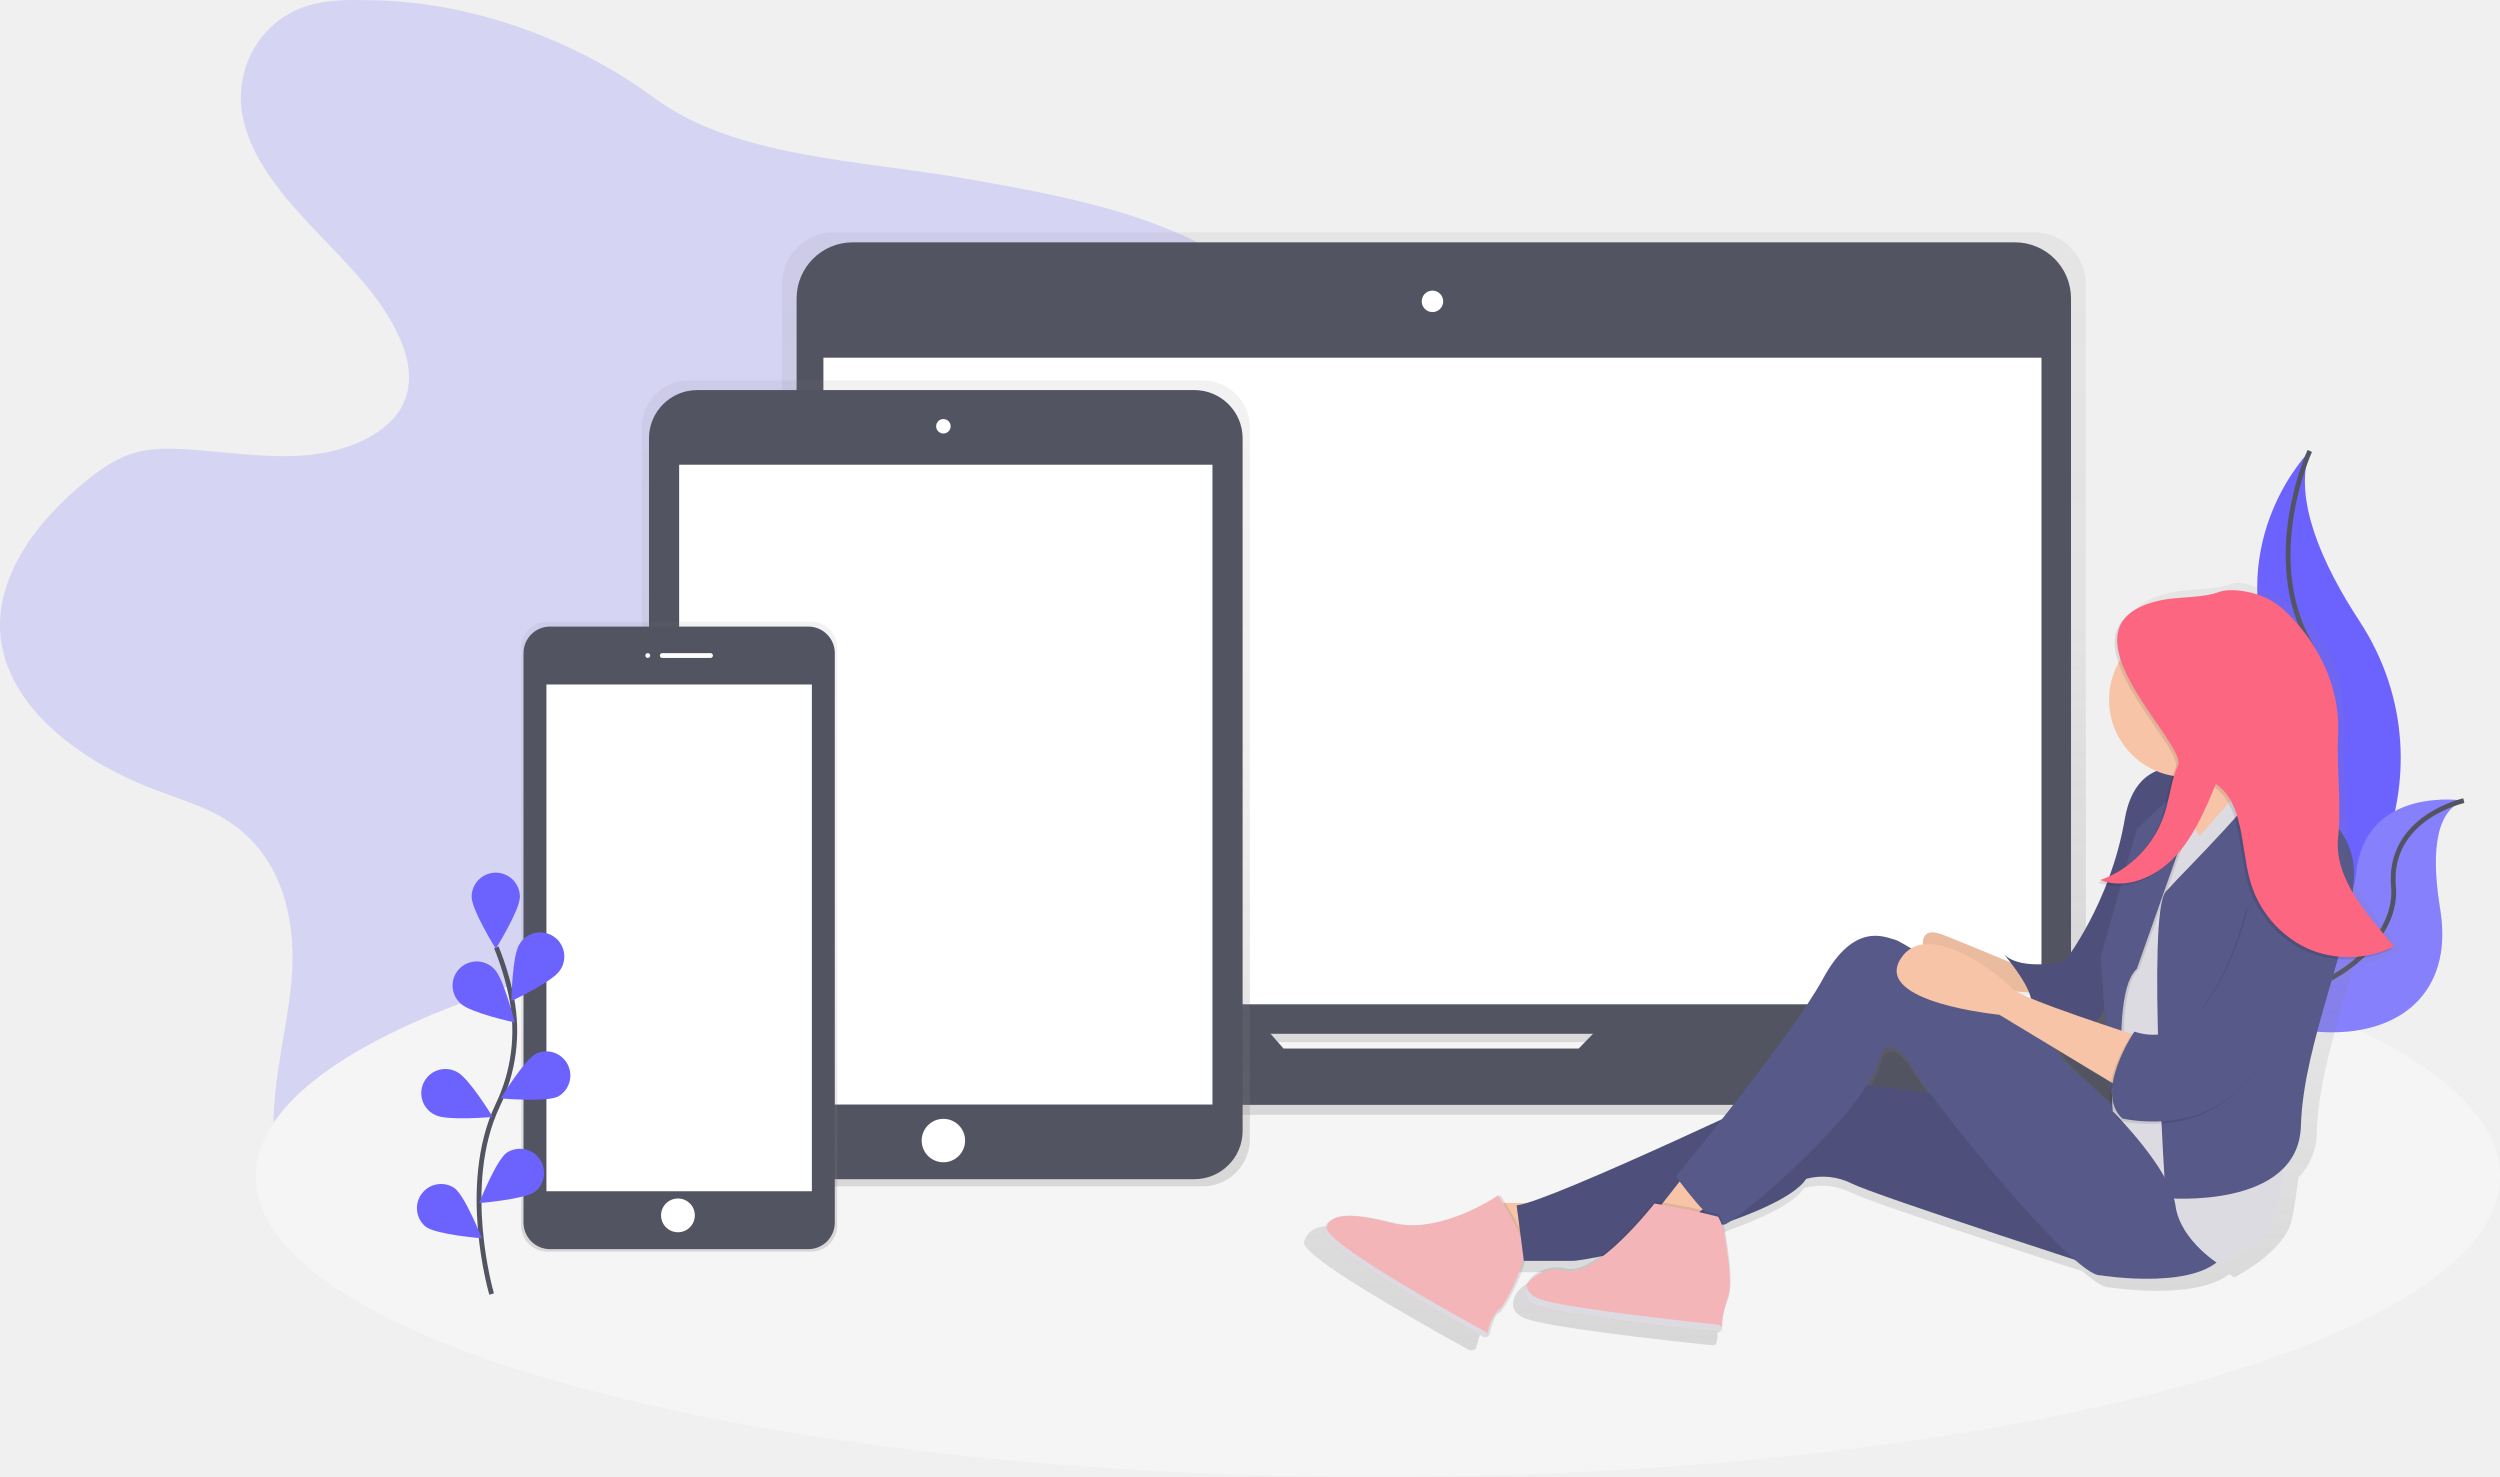
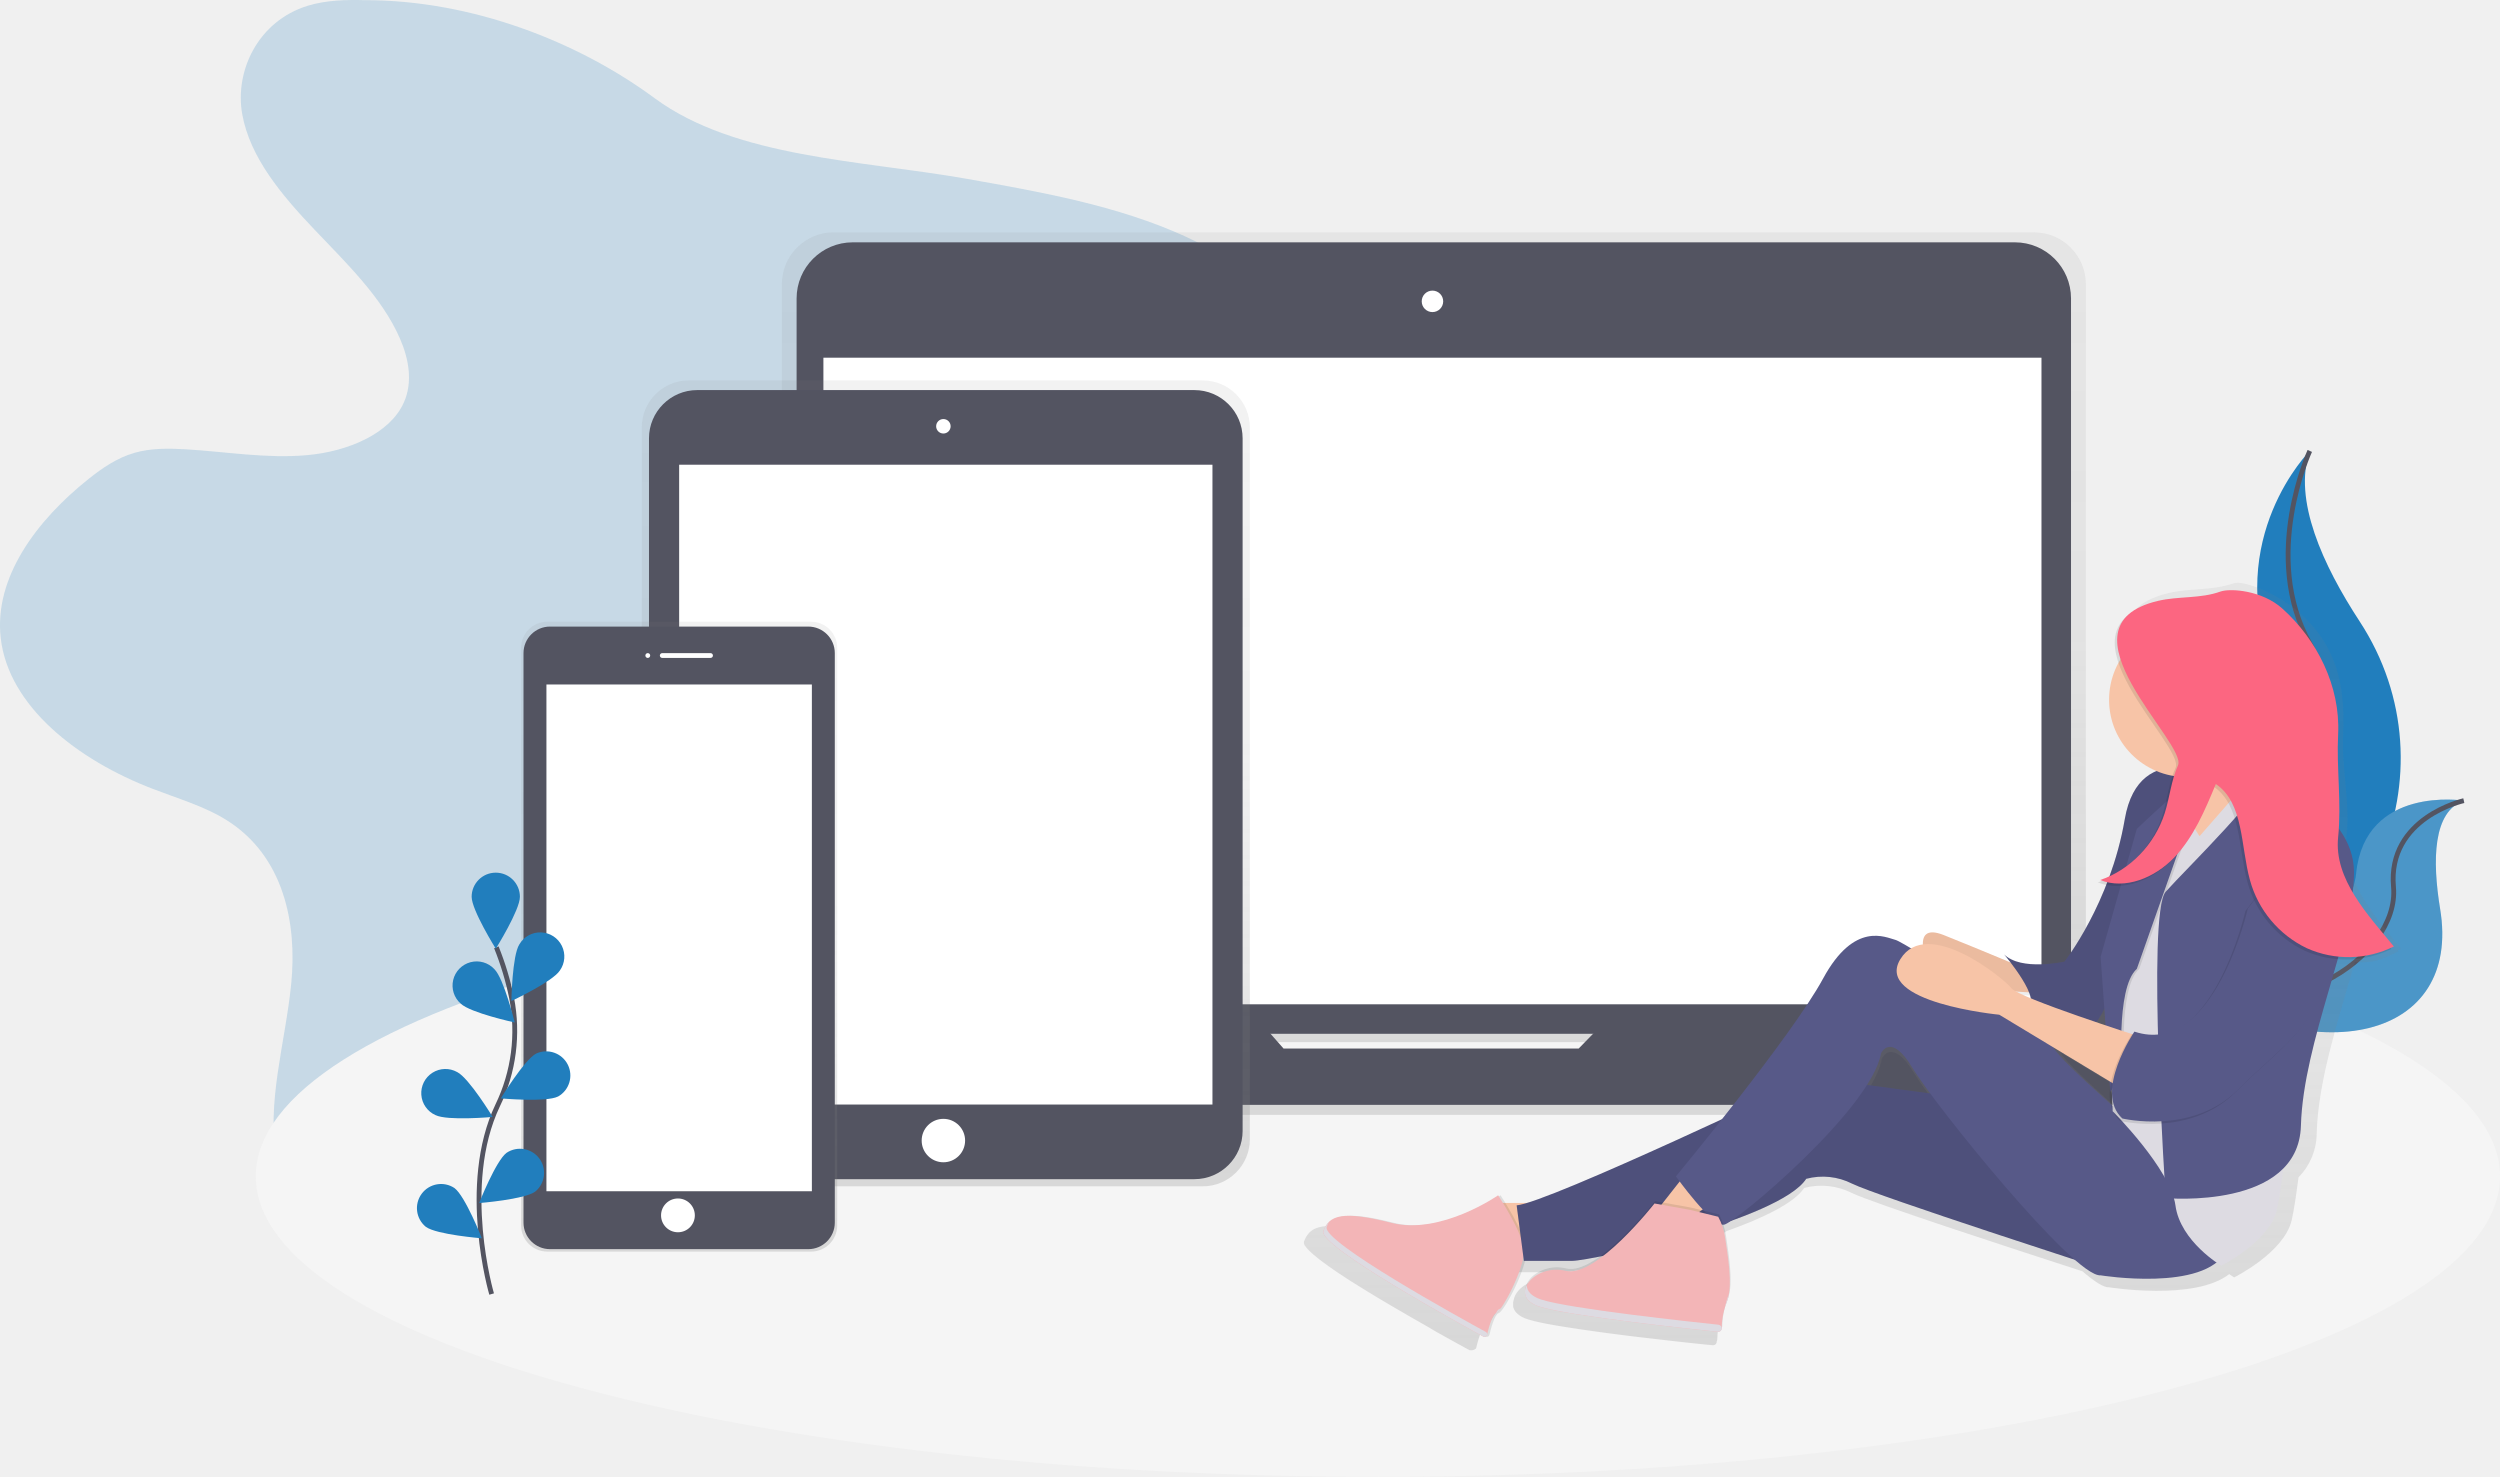
<svg xmlns="http://www.w3.org/2000/svg" xmlns:xlink="http://www.w3.org/1999/xlink" id="0315a8ac-3017-4957-93c4-92e478eebb20" data-name="Layer 1" width="1036" height="612" viewBox="0 0 1036 612">
  <defs>
    <linearGradient id="deacd444-d5db-4c24-9492-02e57292be3c" x1="675.05" y1="606.02" x2="675.05" y2="240.27" gradientUnits="userSpaceOnUse">
      <stop offset="0" stop-color="gray" stop-opacity="0.25" />
      <stop offset="0.54" stop-color="gray" stop-opacity="0.12" />
      <stop offset="1" stop-color="gray" stop-opacity="0.1" />
    </linearGradient>
    <linearGradient id="a1de9c2c-a914-4f57-a703-6b671b828453" x1="473.94" y1="635.65" x2="473.94" y2="301.65" xlink:href="#deacd444-d5db-4c24-9492-02e57292be3c" />
    <linearGradient id="33ead0d0-8f65-4117-bca2-44ecb419ecb0" x1="363.44" y1="662.65" x2="363.44" y2="401.65" xlink:href="#deacd444-d5db-4c24-9492-02e57292be3c" />
    <linearGradient id="9a5964b5-9011-4675-8f60-8033350848c0" x1="849.68" y1="703.66" x2="849.68" y2="385.5" xlink:href="#deacd444-d5db-4c24-9492-02e57292be3c" />
  </defs>
-   <path d="M233.4,144.07c-8.06-.23-16.32,0-23.88,2.32-20.57,6.32-30.32,27-27.15,44.87s16.21,33.44,29.74,47.67,28.19,28.3,35.61,45.31c3.7,8.49,5.43,18,1.67,26.48-5.8,13.07-23.29,20.37-40.08,21.89s-33.65-1.44-50.5-2.43c-7.07-.41-14.34-.46-21,1.45-7.31,2.08-13.4,6.33-19,10.76-21.85,17.38-39.34,41.09-36.51,66,3.2,28.23,31.74,50.54,63,62.51,10.35,4,21.3,7.18,30.41,12.84,24,14.93,29.39,42.93,27,67.64s-10.53,49.45-6,73.94c5.33,28.49,28.92,54.23,60.74,66.25,28.35,10.71,63.83,10,89-5.11,12.27-7.38,21.55-17.63,29.62-28.23a227.74,227.74,0,0,0,29.45-51c3.51-8.49,6.81-17.62,15-23.52,5-3.63,11.48-5.66,17.89-7.24,19.32-4.76,39.67-6.06,59.17-10.3S536.7,554,547.3,539.9c15-20,8-45.62,8.07-69.14.12-53.66,39.11-101.69,53.5-154,4.7-17.09,6.45-36-4.05-51.25-7.13-10.35-19.16-17.82-31.8-23.59-27.81-12.69-59.42-18.34-90.51-23.84-43.21-7.64-95.68-8.63-129.17-33.35C321.2,161,277.23,144.07,233.4,144.07Z" transform="translate(-82 -144)" fill="#6c63ff" opacity="0.2" />
+   <path d="M233.4,144.07c-8.06-.23-16.32,0-23.88,2.32-20.57,6.32-30.32,27-27.15,44.87s16.21,33.44,29.74,47.67,28.19,28.3,35.61,45.31c3.7,8.49,5.43,18,1.67,26.48-5.8,13.07-23.29,20.37-40.08,21.89s-33.65-1.44-50.5-2.43c-7.07-.41-14.34-.46-21,1.45-7.31,2.08-13.4,6.33-19,10.76-21.85,17.38-39.34,41.09-36.51,66,3.2,28.23,31.74,50.54,63,62.51,10.35,4,21.3,7.18,30.41,12.84,24,14.93,29.39,42.93,27,67.64s-10.53,49.45-6,73.94c5.33,28.49,28.92,54.23,60.74,66.25,28.35,10.71,63.83,10,89-5.11,12.27-7.38,21.55-17.63,29.62-28.23a227.74,227.74,0,0,0,29.45-51c3.51-8.49,6.81-17.62,15-23.52,5-3.63,11.48-5.66,17.89-7.24,19.32-4.76,39.67-6.06,59.17-10.3S536.7,554,547.3,539.9c15-20,8-45.62,8.07-69.14.12-53.66,39.11-101.69,53.5-154,4.7-17.09,6.45-36-4.05-51.25-7.13-10.35-19.16-17.82-31.8-23.59-27.81-12.69-59.42-18.34-90.51-23.84-43.21-7.64-95.68-8.63-129.17-33.35C321.2,161,277.23,144.07,233.4,144.07Z" transform="translate(-82 -144)" fill="#217ebd" opacity="0.2" />
  <ellipse cx="571" cy="487.48" rx="465" ry="124.52" fill="#f5f5f5" />
-   <path d="M1039.18,330.86s-35.83,35.83-15.6,89S988.9,561.45,988.9,561.45s.59-.09,1.68-.28c73.59-13,110.16-97.16,69.24-159.69C1044.61,378.24,1032.12,351,1039.18,330.86Z" transform="translate(-82 -144)" fill="#6c63ff" />
+   <path d="M1039.18,330.86s-35.83,35.83-15.6,89S988.9,561.45,988.9,561.45s.59-.09,1.68-.28c73.59-13,110.16-97.16,69.24-159.69C1044.61,378.24,1032.12,351,1039.18,330.86Z" transform="translate(-82 -144)" fill="#217ebd" />
  <path d="M1039.18,330.86s-20.23,43.92,0,79.75S1042.65,547,988.9,561.45" transform="translate(-82 -144)" fill="none" stroke="#535461" stroke-miterlimit="10" stroke-width="2" />
-   <path d="M1103,475.79s-40.89-6.51-44.61,30.13-78.62,41.72-78.62,41.72l1.4.93c61.84,40.59,121,25.86,112-28C1089.9,500.49,1090.17,480.36,1103,475.79Z" transform="translate(-82 -144)" fill="#6c63ff" />
+   <path d="M1103,475.79s-40.89-6.51-44.61,30.13-78.62,41.72-78.62,41.72l1.4.93c61.84,40.59,121,25.86,112-28C1089.9,500.49,1090.17,480.36,1103,475.79Z" transform="translate(-82 -144)" fill="#217ebd" />
  <path d="M1103,475.79s-40.89-6.51-44.61,30.13-78.62,41.72-78.62,41.72l1.4.93c61.84,40.59,121,25.86,112-28C1089.9,500.49,1090.17,480.36,1103,475.79Z" transform="translate(-82 -144)" fill="#f5f5f5" opacity="0.2" />
  <path d="M1103,475.79s-31.74,7-29.13,35.82-47.13,63.45-94.1,36" transform="translate(-82 -144)" fill="none" stroke="#535461" stroke-miterlimit="10" stroke-width="2" />
  <path d="M1008.37,563.92H944.13a21.42,21.42,0,0,0,2.24-9.57V261.79a21.51,21.51,0,0,0-21.51-21.51H427.52A21.51,21.51,0,0,0,406,261.79V554.36a21.42,21.42,0,0,0,2.24,9.57H341.73a5.69,5.69,0,0,0-5.69,5.69v4.59A31.82,31.82,0,0,0,367.86,606H982.24a31.82,31.82,0,0,0,31.82-31.82v-4.59A5.69,5.69,0,0,0,1008.37,563.92Zm-395.89,18.2L607,575.87H743.72l-6.1,6.26Z" transform="translate(-82 -144)" fill="url(#deacd444-d5db-4c24-9492-02e57292be3c)" />
  <rect x="330.11" y="100.42" width="528.12" height="327.99" rx="23.26" ry="23.26" fill="#535461" />
  <rect x="341.22" y="148.23" width="504.77" height="267.95" fill="#fff" />
  <circle cx="593.61" cy="124.88" r="4.45" fill="#fff" />
  <path d="M753.55,560.73,736.2,578.52H613.9l-15.67-17.79H349.29a5.56,5.56,0,0,0-5.56,5.56v4.48a31.1,31.1,0,0,0,31.1,31.1H975.28a31.1,31.1,0,0,0,31.1-31.1v-4.48a5.56,5.56,0,0,0-5.56-5.56Z" transform="translate(-82 -144)" fill="#535461" />
  <path d="M580.41,301.65H367.48a19.51,19.51,0,0,0-19.53,19.48v295a19.51,19.51,0,0,0,19.53,19.48H580.41a19.51,19.51,0,0,0,19.53-19.48v-295A19.51,19.51,0,0,0,580.41,301.65Z" transform="translate(-82 -144)" fill="url(#a1de9c2c-a914-4f57-a703-6b671b828453)" />
  <rect x="268.94" y="161.65" width="246" height="327" rx="20" ry="20" fill="#535461" />
  <rect x="281.44" y="192.58" width="221" height="265.14" fill="#fff" />
  <circle cx="390.94" cy="176.65" r="3" fill="#fff" />
  <circle cx="390.94" cy="472.65" r="9" fill="#fff" />
  <path d="M418.11,401.65H308.78a10.81,10.81,0,0,0-10.83,10.79V651.86a10.81,10.81,0,0,0,10.83,10.79H418.11a10.81,10.81,0,0,0,10.83-10.79V412.44A10.81,10.81,0,0,0,418.11,401.65Z" transform="translate(-82 -144)" fill="url(#33ead0d0-8f65-4117-bca2-44ecb419ecb0)" />
  <rect x="216.94" y="259.65" width="129" height="258" rx="11" ry="11" fill="#535461" />
  <rect x="226.44" y="283.65" width="110" height="210" fill="#fff" />
  <circle cx="268.44" cy="271.65" r="1" fill="#fff" />
  <rect x="273.44" y="270.65" width="22" height="2" rx="1" ry="1" fill="#fff" />
  <circle cx="280.94" cy="503.65" r="7" fill="#fff" />
  <path d="M285.73,680.25s-13.26-45,2.49-78.14A71.09,71.09,0,0,0,294,557.5a119.57,119.57,0,0,0-6.31-20.93" transform="translate(-82 -144)" fill="none" stroke="#535461" stroke-miterlimit="10" stroke-width="2" />
-   <path d="M297.45,515.63c0,5.52-10,21.51-10,21.51s-10-16-10-21.51a10,10,0,0,1,20,0Z" transform="translate(-82 -144)" fill="#6c63ff" />
-   <path d="M314,546.19c-3,4.63-20.08,12.63-20.08,12.63s.31-18.86,3.31-23.49A10,10,0,1,1,314,546.19Z" transform="translate(-82 -144)" fill="#6c63ff" />
-   <path d="M313.24,598.4c-4.93,2.48-23.71.77-23.71.77s9.79-16.12,14.71-18.6a10,10,0,0,1,9,17.84Z" transform="translate(-82 -144)" fill="#6c63ff" />
-   <path d="M303.8,637.79c-4.44,3.28-23.24,4.76-23.24,4.76s6.92-17.54,11.36-20.82a10,10,0,0,1,11.88,16.06Z" transform="translate(-82 -144)" fill="#6c63ff" />
-   <path d="M272.91,559.89c4,3.84,22.39,7.83,22.39,7.83s-4.51-18.31-8.47-22.15a10,10,0,1,0-13.92,14.33Z" transform="translate(-82 -144)" fill="#6c63ff" />
-   <path d="M262.45,606.09c4.93,2.48,23.71.77,23.71.77s-9.79-16.12-14.71-18.6a10,10,0,1,0-9,17.84Z" transform="translate(-82 -144)" fill="#6c63ff" />
-   <path d="M258.45,652.39c4.44,3.28,23.24,4.76,23.24,4.76s-6.92-17.54-11.36-20.82a10,10,0,0,0-11.88,16.06Z" transform="translate(-82 -144)" fill="#6c63ff" />
+   <path d="M297.45,515.63c0,5.52-10,21.51-10,21.51s-10-16-10-21.51a10,10,0,0,1,20,0Z" transform="translate(-82 -144)" fill="#217ebd" />
+   <path d="M314,546.19c-3,4.63-20.08,12.63-20.08,12.63s.31-18.86,3.31-23.49A10,10,0,1,1,314,546.19Z" transform="translate(-82 -144)" fill="#217ebd" />
+   <path d="M313.24,598.4c-4.93,2.48-23.71.77-23.71.77s9.79-16.12,14.71-18.6a10,10,0,0,1,9,17.84Z" transform="translate(-82 -144)" fill="#217ebd" />
+   <path d="M303.8,637.79c-4.44,3.28-23.24,4.76-23.24,4.76s6.92-17.54,11.36-20.82a10,10,0,0,1,11.88,16.06Z" transform="translate(-82 -144)" fill="#217ebd" />
+   <path d="M272.91,559.89c4,3.84,22.39,7.83,22.39,7.83s-4.51-18.31-8.47-22.15a10,10,0,1,0-13.92,14.33Z" transform="translate(-82 -144)" fill="#217ebd" />
+   <path d="M262.45,606.09c4.93,2.48,23.71.77,23.71.77s-9.79-16.12-14.71-18.6a10,10,0,1,0-9,17.84Z" transform="translate(-82 -144)" fill="#217ebd" />
+   <path d="M258.45,652.39c4.44,3.28,23.24,4.76,23.24,4.76s-6.92-17.54-11.36-20.82a10,10,0,0,0-11.88,16.06Z" transform="translate(-82 -144)" fill="#217ebd" />
  <path d="M1077,537.1c-11.07-13.43-24.48-28.86-22.6-46.73,1.52-14.47-2.12-27.85-1.4-42.37,1-20.63-3.14-36.78-18-50-8.68-7.73-23.19-13.8-27.51-12.25-8.56,3.06-17.9,1.89-26.71,4-6.69,1.56-11.14,4-13.9,7-5.55,5-5.64,12-3.11,19.45A32.85,32.85,0,0,0,980,462.28c-6.17,2.58-11.5,8.52-13.58,20.58a140.68,140.68,0,0,1-6.53,24.31,39.51,39.51,0,0,1-4,1.61c.3.12.61.2.91.31-.65.25-1.29.5-2,.72a21.21,21.21,0,0,0,3.65,1.06c-8,20.21-18,32.73-18,32.73s-18.65,4.12-25.9-3.09c0,0,1.18,1.38,2.78,3.45-7.09-2.94-18.73-7.74-28.68-11.69-7.22-2.87-9.07,0-9,4a13.32,13.32,0,0,0-5,1.68,48.67,48.67,0,0,0-6.69-3.6c-4.14-1-17.61-8.24-31.08,16.47-7.84,14.37-27.94,40.6-43.39,60-30.05,13.82-69.17,31.32-83.71,35.72h-9.32c-1.22-2-2.07-3.26-2.07-3.26l-.72.48-.31-.48s-18.3,12.67-36.88,12.77a35,35,0,0,1-7.84-1c-8.54-2.15-14.56-3.11-18.86-3-5.09-.09-8,1.12-9.76,3.4h0a8.94,8.94,0,0,0-.65.94v0a11.05,11.05,0,0,0-.54,1l0,0c-.16.36-.32.74-.46,1.13a2.32,2.32,0,0,0,.58,1.95,10.42,10.42,0,0,0,.81,1l.52.56c2.34,2.42,6.6,5.63,11.9,9.21,1.53,1,3.15,2.1,4.84,3.19l3.21,2,2.87,1.79,1.15.71,1.28.78,2.29,1.39,1.36.82,2.57,1.53,2.08,1.23c5.44,3.21,10.86,6.32,15.75,9.08L677,695.8l.33.18,2.2,1.23,3.8,2.11,2.61,1.44,1.22.67,1.31.72.26.14,2.28,1.24a3.3,3.3,0,0,0,2.66-.72c.66-2.8,2.27-8.8,4-9.26S706.89,680,709,671.24h20.22a89.13,89.13,0,0,0,11.84-1.82c-5.22,3.72-10.39,6.06-14.41,5.06-8.5-2.11-16.55,3.07-17.36,8.18,0,.11-.07.21-.1.32s-.05.21-.07.31-.06.25-.08.38,0,.21,0,.32,0,.25,0,.38,0,.21,0,.31,0,.26,0,.39,0,.2,0,.3.06.27.1.41,0,.18.07.26a5,5,0,0,0,.22.53l.05.13a5.38,5.38,0,0,0,.38.63l.16.21c.1.14.21.28.33.41l.23.23c.12.12.25.24.38.36l.28.23.45.33.33.22.54.32.36.19.68.32.34.15c.36.15.74.29,1.15.42.65.21,1.42.43,2.29.65l.87.21,1.27.29.67.15q1.3.28,2.76.56l1.35.25,1.1.2,2.53.44c1.58.27,3.23.54,5,.8l4.36.66,5.68.81,1.26.17,2,.28,2.93.39,2,.26h0l5.19.66,1.62.2,3.27.4c4.3.52,8.46,1,12.29,1.43l4.43.5,2.24.25,1,.1,2.68.29,1.49.16,1.84.19,2.59.27.28,0,1.66.17h0a1.51,1.51,0,0,0,1.67-1.47v0h0c0-.05,0-.11,0-.17a1.46,1.46,0,0,0,.24-.78,34,34,0,0,1,.93-7.32c.11-.41.24-.83.38-1.25l.16-.48c.18-.51.36-1,.57-1.55a11.12,11.12,0,0,0,.39-1.14c0-.12.07-.24.11-.37s.1-.41.14-.62c2.08-7.11-.43-20.37-1.15-25.58a27.77,27.77,0,0,0-1.14-4.9,2,2,0,0,0,.39,0,11.79,11.79,0,0,0,3-1.63c15.28-5.45,28.16-11.68,32.23-17.92a27.91,27.91,0,0,1,19.68,2.06c7.91,3.93,67.75,23.46,95.61,32.48,5,4.31,8.92,6.83,11.09,6.64,0,0,35.47,5.74,49.73-5.46,1.27.88,2.07,1.35,2.07,1.35s20.72-10.29,23.83-23.68c1-4.34,1.91-10.74,2.84-17.82a25.91,25.91,0,0,0,7.52-18.21c.65-22.48,9.36-48.16,15.82-71,7.84.62,10.87-.86,18.06-4.41l-.32-.41C1076.1,537.52,1076.55,537.32,1077,537.1ZM958.21,570.77l-4-1.33a33,33,0,0,0,3.45-5.74Zm-22.29,9.46,24,14.4.21,2.93a21,21,0,0,0,.2,6.7C949.75,594.86,937.37,583.45,935.91,580.22Zm-9.8-21c-2.62-1.08-4.79-2.06-6.28-2.87,2,.14,3.9.26,5.56.35A12.44,12.44,0,0,1,926.12,559.23Zm-64.28,23.47s4.14-9.26,13.47,6.18c1.45,2.4,4.12,6.22,7.65,10.95L855.8,596.2C859,591.24,861.15,586.63,861.84,582.71Z" transform="translate(-82 -144)" fill="url(#9a5964b5-9011-4675-8f60-8033350848c0)" />
  <path d="M921.5,545.5s-19-8-34-14-6,14-6,14,25,7,25,8,21,2,21,2Z" transform="translate(-82 -144)" fill="#f7c4a7" />
  <path d="M921.5,545.5s-19-8-34-14-6,14-6,14,25,7,25,8,21,2,21,2Z" transform="translate(-82 -144)" opacity="0.05" />
  <path d="M1002.5,466.5s-34-18-40,17-25,59-25,59-18,4-25-3c0,0,17,20,9,22,0,0,18,13,26,9s14-31,17-38S978.5,464.5,1002.5,466.5Z" transform="translate(-82 -144)" fill="#575988" />
  <path d="M1002.5,466.5s-34-18-40,17-25,59-25,59-18,4-25-3c0,0,17,20,9,22,0,0,18,13,26,9s14-31,17-38S978.5,464.5,1002.5,466.5Z" transform="translate(-82 -144)" opacity="0.1" />
  <path d="M983.5,454.5s21,24,22,44,24-21,26-22-20-35-22-46S983.5,454.5,983.5,454.5Z" transform="translate(-82 -144)" fill="#f7c4a7" />
  <polygon points="916 320.75 902.75 332.75 909 358 926 342 924 326 916 320.75" fill="#f7c4a7" />
  <polygon points="639.5 498.5 616.5 498.5 625.5 520.5 647.5 514.5 639.5 498.5" fill="#f7c4a7" />
  <path d="M703.82,639.33S680,655.92,659.65,650.76s-25.88-3.23-28.25,3.43c-2.19,6.13,56.84,38.55,66.25,43.67a1.08,1.08,0,0,0,1.57-.7c.64-2.72,2.19-8.55,3.85-9,2.16-.58,12-19,11.46-26.24S703.82,639.33,703.82,639.33Z" transform="translate(-82 -144)" opacity="0.1" />
  <path d="M702.82,639.33S679,655.92,658.65,650.76s-25.88-3.23-28.25,3.43c-2.19,6.13,56.84,38.55,66.25,43.67a1.08,1.08,0,0,0,1.57-.7c.64-2.72,2.19-8.55,3.85-9,2.16-.58,12-19,11.46-26.24S702.82,639.33,702.82,639.33Z" transform="translate(-82 -144)" fill="#f3b5b7" />
  <path d="M899.5,599.5l-67-9s-109,52-122,53l3,23h20c8,0,86-17,97-34a26.78,26.78,0,0,1,19,2c10,5,106,36,106,36Z" transform="translate(-82 -144)" fill="#575988" />
  <path d="M899.5,599.5l-67-9s-109,52-122,53l3,23h20c8,0,86-17,97-34a26.78,26.78,0,0,1,19,2c10,5,106,36,106,36Z" transform="translate(-82 -144)" opacity="0.1" />
  <polygon points="698.5 486.5 687.5 500.5 698.5 506.5 714.5 494.5 698.5 486.5" fill="#f7c4a7" />
  <path d="M971.5,614.5s-36-30.82-38.49-36.41S871.5,534.5,867.5,533.5s-17-8-30,16-61,82-61,82,15,21,20,20,61-48,65-71c0,0,4-9,13,6s67,87,78,86c0,0,43,7,52-10S971.5,614.5,971.5,614.5Z" transform="translate(-82 -144)" fill="#575988" />
  <path d="M992,468s-12.5,5.5-13.5,28.5-23,62-23,62l2,46s24,24,26,39,19,25,19,25,20-10,23-23,5-45,10-57,2-87,2-87l-15-26-8-9-21,24S982,475,992,468Z" transform="translate(-82 -144)" fill="#dddbe2" />
  <path d="M962.5,589.5s-3-36,6-44l18-51S993,470,992,468s-23.5,19.5-23.5,19.5l-15,53,4,56Z" transform="translate(-82 -144)" opacity="0.1" />
  <path d="M961.5,589.5s-3-36,6-44l18-51s7-25,6-27-24,20-24,20l-15,53,4,56Z" transform="translate(-82 -144)" fill="#575988" />
  <path d="M968.5,573.5s-50-16-53-20-35-30-46-12,41,23,41,23l53,32Z" transform="translate(-82 -144)" fill="#f7c4a7" />
  <path d="M782.67,644.41l-14.8-2.66S743.63,672.8,731,669.65s-24.25,10.44-10.91,14.8c12.05,3.94,64.09,9.45,74,10.47a1.46,1.46,0,0,0,1.61-1.42A31.84,31.84,0,0,1,798,682.23c2.67-6.55,0-20.62-.74-26a25.83,25.83,0,0,0-2.91-9Z" transform="translate(-82 -144)" opacity="0.1" />
  <path d="M782.42,645.38l-14.8-2.66s-24.24,31.05-36.85,27.91-24.25,10.44-10.91,14.8c12.05,3.94,64.09,9.45,74,10.47a1.46,1.46,0,0,0,1.61-1.42,31.84,31.84,0,0,1,2.21-11.26c2.67-6.55,0-20.62-.74-26a25.83,25.83,0,0,0-2.91-9Z" transform="translate(-82 -144)" fill="#f3b5b7" />
  <circle cx="909" cy="290" r="32" opacity="0.1" />
  <circle cx="906" cy="290" r="32" fill="#f7c4a7" />
  <path d="M1019.5,465.5s38,13,38,40-21,70-22,105-56,30-56,30-8-118,0-127S1023.5,469.5,1019.5,465.5Z" transform="translate(-82 -144)" fill="#575988" />
  <path d="M1012.5,521.5s-14,62-47,51c0,0-17,25-5,36,0,0,29,7,48-12s33-26,36-49,5-55-5-52S1012.5,521.5,1012.5,521.5Z" transform="translate(-82 -144)" opacity="0.1" />
  <path d="M1013.5,520.5s-14,62-47,51c0,0-17,25-5,36,0,0,29,7,48-12s33-26,36-49,5-55-5-52S1013.5,520.5,1013.5,520.5Z" transform="translate(-82 -144)" fill="#575988" />
  <path d="M798.54,680c0,.09-.06.2-.09.28a29.28,29.28,0,0,0-1.57,5.29c.24-.78.52-1.58.84-2.38A14.52,14.52,0,0,0,798.54,680Z" transform="translate(-82 -144)" fill="#dddbe2" />
  <path d="M720.59,682.51c-4.12-1.35-5.85-3.57-5.92-5.91-1.7,3.26-.63,6.92,5.19,8.82,12.05,3.94,64.1,9.45,74,10.47a1.46,1.46,0,0,0,1.61-1.43v0a1.47,1.47,0,0,0-1.31-1.49C783.3,691.81,732.48,686.39,720.59,682.51Z" transform="translate(-82 -144)" fill="#dddbe2" />
  <path d="M631.78,652.43a12.32,12.32,0,0,1,1-2.12,9.75,9.75,0,0,0-2.35,3.88c-2.19,6.13,56.84,38.55,66.25,43.67a1.08,1.08,0,0,0,1.57-.71v0a1.08,1.08,0,0,0-.53-1.2C687.32,690.26,629.62,658.49,631.78,652.43Z" transform="translate(-82 -144)" fill="#dddbe2" />
  <path d="M703.44,686.41c-.53.14-1.05.85-1.54,1.82l.16-.06c.44-.12,1.19-1,2.1-2.3A1.94,1.94,0,0,1,703.44,686.41Z" transform="translate(-82 -144)" fill="#dddbe2" />
  <path d="M983.56,462.17c-2.82,6.22-3.41,13.23-5.48,19.75-4.11,12.93-14.42,23.63-26.77,27.76,10.39,4.14,22.65-.92,30.68-9.32s12.74-19.58,17.25-30.46c11.66,7.84,10.24,25.86,14.16,39.89a44.24,44.24,0,0,0,23.55,28.15,42.17,42.17,0,0,0,36.07-.73c-10.69-13-25.91-30.93-24.1-48.29,1.47-14.06-8.62-24.8-7.93-38.91,1-20-6.66-30.16-21-43-8.38-7.51,4.81-18.1-6-15-4.25,1.22-8.73-3.33-12.9-1.83-8.26,3-17.28,1.84-25.78,3.84C931.13,404.4,987.68,453.09,983.56,462.17Z" transform="translate(-82 -144)" opacity="0.1" />
  <path d="M984.56,461.17c-2.82,6.22-3.41,13.23-5.48,19.75-4.11,12.93-14.42,23.63-26.77,27.76,10.39,4.14,22.65-.92,30.68-9.32s12.74-19.58,17.25-30.46c11.66,7.84,10.24,25.86,14.16,39.89a44.24,44.24,0,0,0,23.55,28.15,42.17,42.17,0,0,0,36.07-.73c-10.69-13-24.91-27.93-23.1-45.29,1.47-14.06-.72-28.51,0-42.61,1-20-8.81-39.32-23.16-52.16-8.38-7.51-21.47-8.47-25.65-7-8.26,3-17.28,1.84-25.78,3.84C932.13,403.4,988.68,452.09,984.56,461.17Z" transform="translate(-82 -144)" fill="#fc6681" />
</svg>
